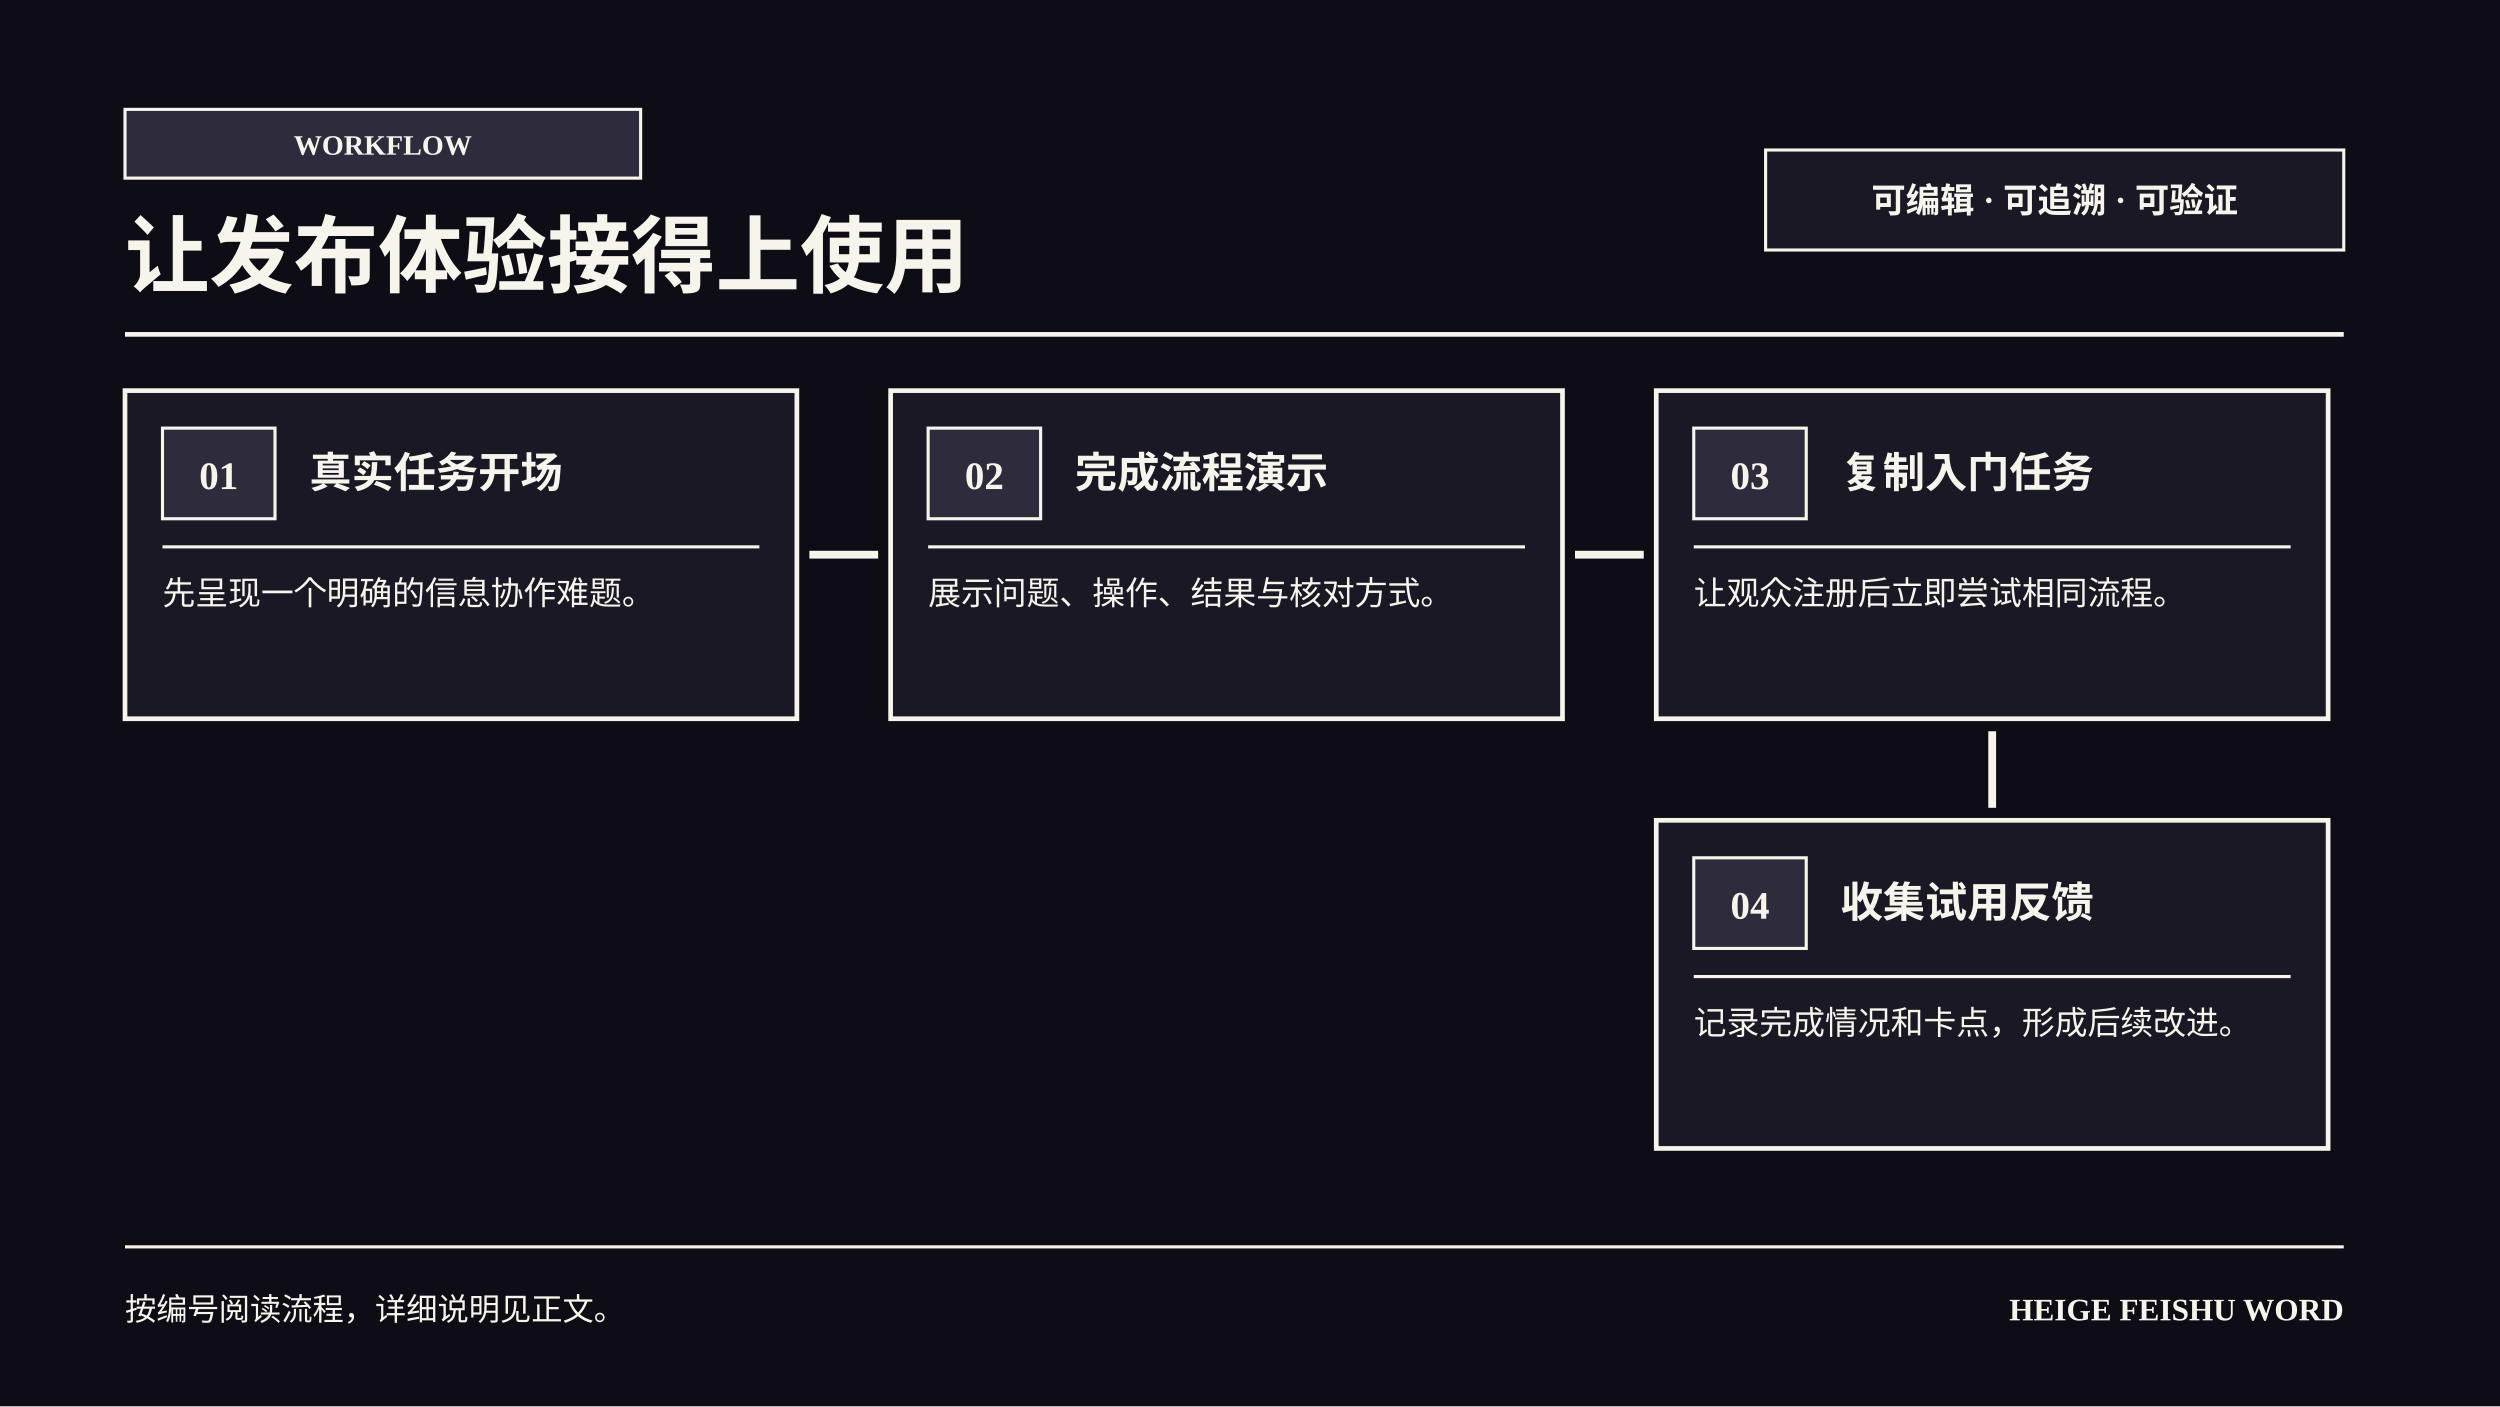
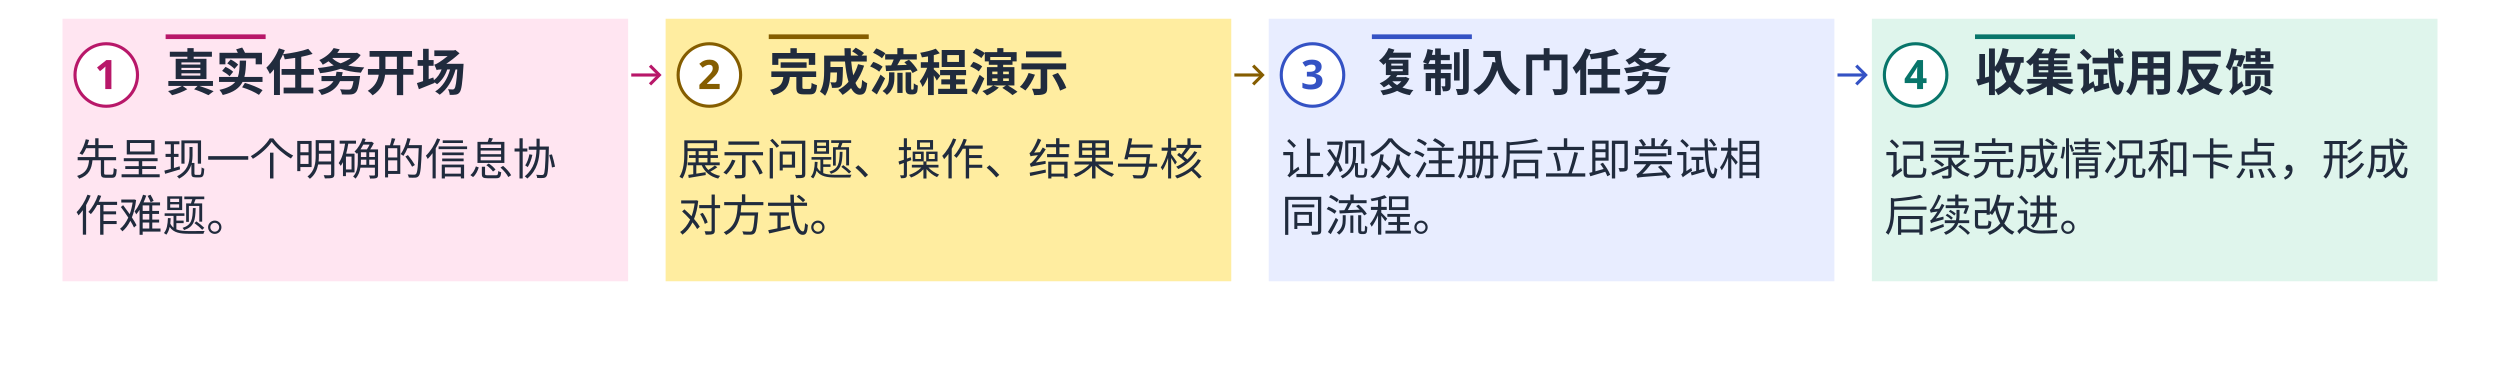
- <svg xmlns="http://www.w3.org/2000/svg" width="1600" height="900" viewBox="0 0 1600 900">
-   <rect x="0" y="0" width="1600" height="900" fill="#0e0c14" />
-   <rect x="80" y="70" width="330" height="44" fill="#2e2b3c" stroke="#f7f4ec" stroke-width="2" />
-   <text x="245" y="99" text-anchor="middle" font-size="18" font-weight="700" fill="#f7f4ec">WORKFLOW</text>
-   <text x="80" y="183" font-size="54" font-weight="700" fill="#f7f4ec">让发布体验接得上使用</text>
-   <rect x="1130" y="96" width="370" height="64" fill="#1b1826" stroke="#f7f4ec" stroke-width="2" />
-   <text x="1315" y="136" text-anchor="middle" font-size="22" font-weight="700" fill="#f7f4ec">可编辑 · 可追溯 · 可验证</text>
-   <line x1="80" y1="214" x2="1500" y2="214" stroke="#f7f4ec" stroke-width="3" />
-   <rect x="80" y="250" width="430" height="210" fill="#1b1826" stroke="#f7f4ec" stroke-width="3" />
-   <rect x="104" y="274" width="72" height="58" fill="#2e2b3c" stroke="#f7f4ec" stroke-width="2" />
-   <text x="140" y="313" text-anchor="middle" font-size="25" font-weight="700" fill="#f7f4ec">01</text>
-   <text x="198" y="312" font-size="27" font-weight="700" fill="#f7f4ec">真实任务开场</text>
-   <line x1="104" y1="350" x2="486" y2="350" stroke="#f7f4ec" stroke-width="2" />
-   <text x="104" y="387" font-size="21" font-weight="400" fill="#f7f4ec">
-     <tspan x="104" dy="0">先呈现一个明确的信息协作难题。</tspan>
-   </text>
-   <rect x="570" y="250" width="430" height="210" fill="#1b1826" stroke="#f7f4ec" stroke-width="3" />
-   <rect x="594" y="274" width="72" height="58" fill="#2e2b3c" stroke="#f7f4ec" stroke-width="2" />
-   <text x="630" y="313" text-anchor="middle" font-size="25" font-weight="700" fill="#f7f4ec">02</text>
-   <text x="688" y="312" font-size="27" font-weight="700" fill="#f7f4ec">完成流程演示</text>
-   <line x1="594" y1="350" x2="976" y2="350" stroke="#f7f4ec" stroke-width="2" />
-   <text x="594" y="387" font-size="21" font-weight="400" fill="#f7f4ec">
-     <tspan x="594" dy="0">展示问题、操作、结果与核对方式。</tspan>
-   </text>
-   <rect x="1060" y="250" width="430" height="210" fill="#1b1826" stroke="#f7f4ec" stroke-width="3" />
-   <rect x="1084" y="274" width="72" height="58" fill="#2e2b3c" stroke="#f7f4ec" stroke-width="2" />
-   <text x="1120" y="313" text-anchor="middle" font-size="25" font-weight="700" fill="#f7f4ec">03</text>
-   <text x="1178" y="312" font-size="27" font-weight="700" fill="#f7f4ec">复制入门任务</text>
-   <line x1="1084" y1="350" x2="1466" y2="350" stroke="#f7f4ec" stroke-width="2" />
-   <text x="1084" y="387" font-size="21" font-weight="400" fill="#f7f4ec">
-     <tspan x="1084" dy="0">让观众注册后立即尝试相同流程。</tspan>
-   </text>
-   <rect x="1060" y="525" width="430" height="210" fill="#1b1826" stroke="#f7f4ec" stroke-width="3" />
-   <rect x="1084" y="549" width="72" height="58" fill="#2e2b3c" stroke="#f7f4ec" stroke-width="2" />
-   <text x="1120" y="588" text-anchor="middle" font-size="25" font-weight="700" fill="#f7f4ec">04</text>
-   <text x="1178" y="587" font-size="27" font-weight="700" fill="#f7f4ec">收集试用反馈</text>
-   <line x1="1084" y1="625" x2="1466" y2="625" stroke="#f7f4ec" stroke-width="2" />
-   <text x="1084" y="662" font-size="21" font-weight="400" fill="#f7f4ec">
-     <tspan x="1084" dy="0">记录完成情况和卡点，形成后续改进。</tspan>
-   </text>
-   <line x1="518" y1="355" x2="562" y2="355" stroke="#f7f4ec" stroke-width="5" />
-   <line x1="1008" y1="355" x2="1052" y2="355" stroke="#f7f4ec" stroke-width="5" />
-   <line x1="1275" y1="468" x2="1275" y2="517" stroke="#f7f4ec" stroke-width="5" />
-   <line x1="80" y1="798" x2="1500" y2="798" stroke="#f7f4ec" stroke-width="2" />
-   <text x="80" y="845" font-size="20" fill="#f7f4ec">按编号阅读流程，详细说明见正文。</text>
-   <text x="1500" y="845" text-anchor="end" font-size="20" font-weight="700" fill="#f7f4ec">HEIGE FEISHU WORD</text>
+ <svg xmlns="http://www.w3.org/2000/svg" width="1600" height="240" viewBox="0 0 1600 240" font-family="Noto Sans SC, sans-serif">
+   <rect x="0" y="0" width="1600" height="240" fill="#FFFFFF" />
+   <g id="workflow-step-1">
+     <rect x="40" y="12" width="362" height="168" fill="#FFE5F1" />
+     <rect x="106" y="22" width="64" height="3" fill="#B81769" />
+     <circle cx="68" cy="48" r="20" fill="#FFFFFF" stroke="#B81769" stroke-width="2" />
+     <text x="68" y="57" text-anchor="middle" font-size="26" font-weight="600" fill="#B81769">1</text>
+     <text x="106.0" y="58" font-size="32" font-weight="600" fill="#202B3D">
+       <tspan x="106.0" dy="0">真实任务开场</tspan>
+     </text>
+     <text x="48.0" y="112" font-size="28" font-weight="400" fill="#202B3D">
+       <tspan x="48.0" dy="0">先呈现一个明确的信息协</tspan>
+       <tspan x="48.0" dy="36">作难题。</tspan>
+     </text>
+   </g>
+   <line x1="404" y1="48" x2="422" y2="48" stroke="#B81769" stroke-width="2" />
+   <polyline points="416,42 422,48 416,54" fill="none" stroke="#B81769" stroke-width="2" />
+   <g id="workflow-step-2">
+     <rect x="426" y="12" width="362" height="168" fill="#FFEDA0" />
+     <rect x="492" y="22" width="64" height="3" fill="#855D00" />
+     <circle cx="454" cy="48" r="20" fill="#FFFFFF" stroke="#855D00" stroke-width="2" />
+     <text x="454" y="57" text-anchor="middle" font-size="26" font-weight="600" fill="#855D00">2</text>
+     <text x="492.0" y="58" font-size="32" font-weight="600" fill="#202B3D">
+       <tspan x="492.0" dy="0">完成流程演示</tspan>
+     </text>
+     <text x="434.0" y="112" font-size="28" font-weight="400" fill="#202B3D">
+       <tspan x="434.0" dy="0">展示问题、操作、结果与核</tspan>
+       <tspan x="434.0" dy="36">对方式。</tspan>
+     </text>
+   </g>
+   <line x1="790" y1="48" x2="808" y2="48" stroke="#855D00" stroke-width="2" />
+   <polyline points="802,42 808,48 802,54" fill="none" stroke="#855D00" stroke-width="2" />
+   <g id="workflow-step-3">
+     <rect x="812" y="12" width="362" height="168" fill="#E8EDFF" />
+     <rect x="878" y="22" width="64" height="3" fill="#3452C4" />
+     <circle cx="840" cy="48" r="20" fill="#FFFFFF" stroke="#3452C4" stroke-width="2" />
+     <text x="840" y="57" text-anchor="middle" font-size="26" font-weight="600" fill="#3452C4">3</text>
+     <text x="878.0" y="58" font-size="32" font-weight="600" fill="#202B3D">
+       <tspan x="878.0" dy="0">复制入门任务</tspan>
+     </text>
+     <text x="820.0" y="112" font-size="28" font-weight="400" fill="#202B3D">
+       <tspan x="820.0" dy="0">让观众注册后立即尝试相</tspan>
+       <tspan x="820.0" dy="36">同流程。</tspan>
+     </text>
+   </g>
+   <line x1="1176" y1="48" x2="1194" y2="48" stroke="#3452C4" stroke-width="2" />
+   <polyline points="1188,42 1194,48 1188,54" fill="none" stroke="#3452C4" stroke-width="2" />
+   <g id="workflow-step-4">
+     <rect x="1198" y="12" width="362" height="168" fill="#DFF5EC" />
+     <rect x="1264" y="22" width="64" height="3" fill="#08756A" />
+     <circle cx="1226" cy="48" r="20" fill="#FFFFFF" stroke="#08756A" stroke-width="2" />
+     <text x="1226" y="57" text-anchor="middle" font-size="26" font-weight="600" fill="#08756A">4</text>
+     <text x="1264.0" y="58" font-size="32" font-weight="600" fill="#202B3D">
+       <tspan x="1264.0" dy="0">收集试用反馈</tspan>
+     </text>
+     <text x="1206.0" y="112" font-size="28" font-weight="400" fill="#202B3D">
+       <tspan x="1206.0" dy="0">记录完成情况和卡点，形成</tspan>
+       <tspan x="1206.0" dy="36">后续改进。</tspan>
+     </text>
+   </g>
</svg>
